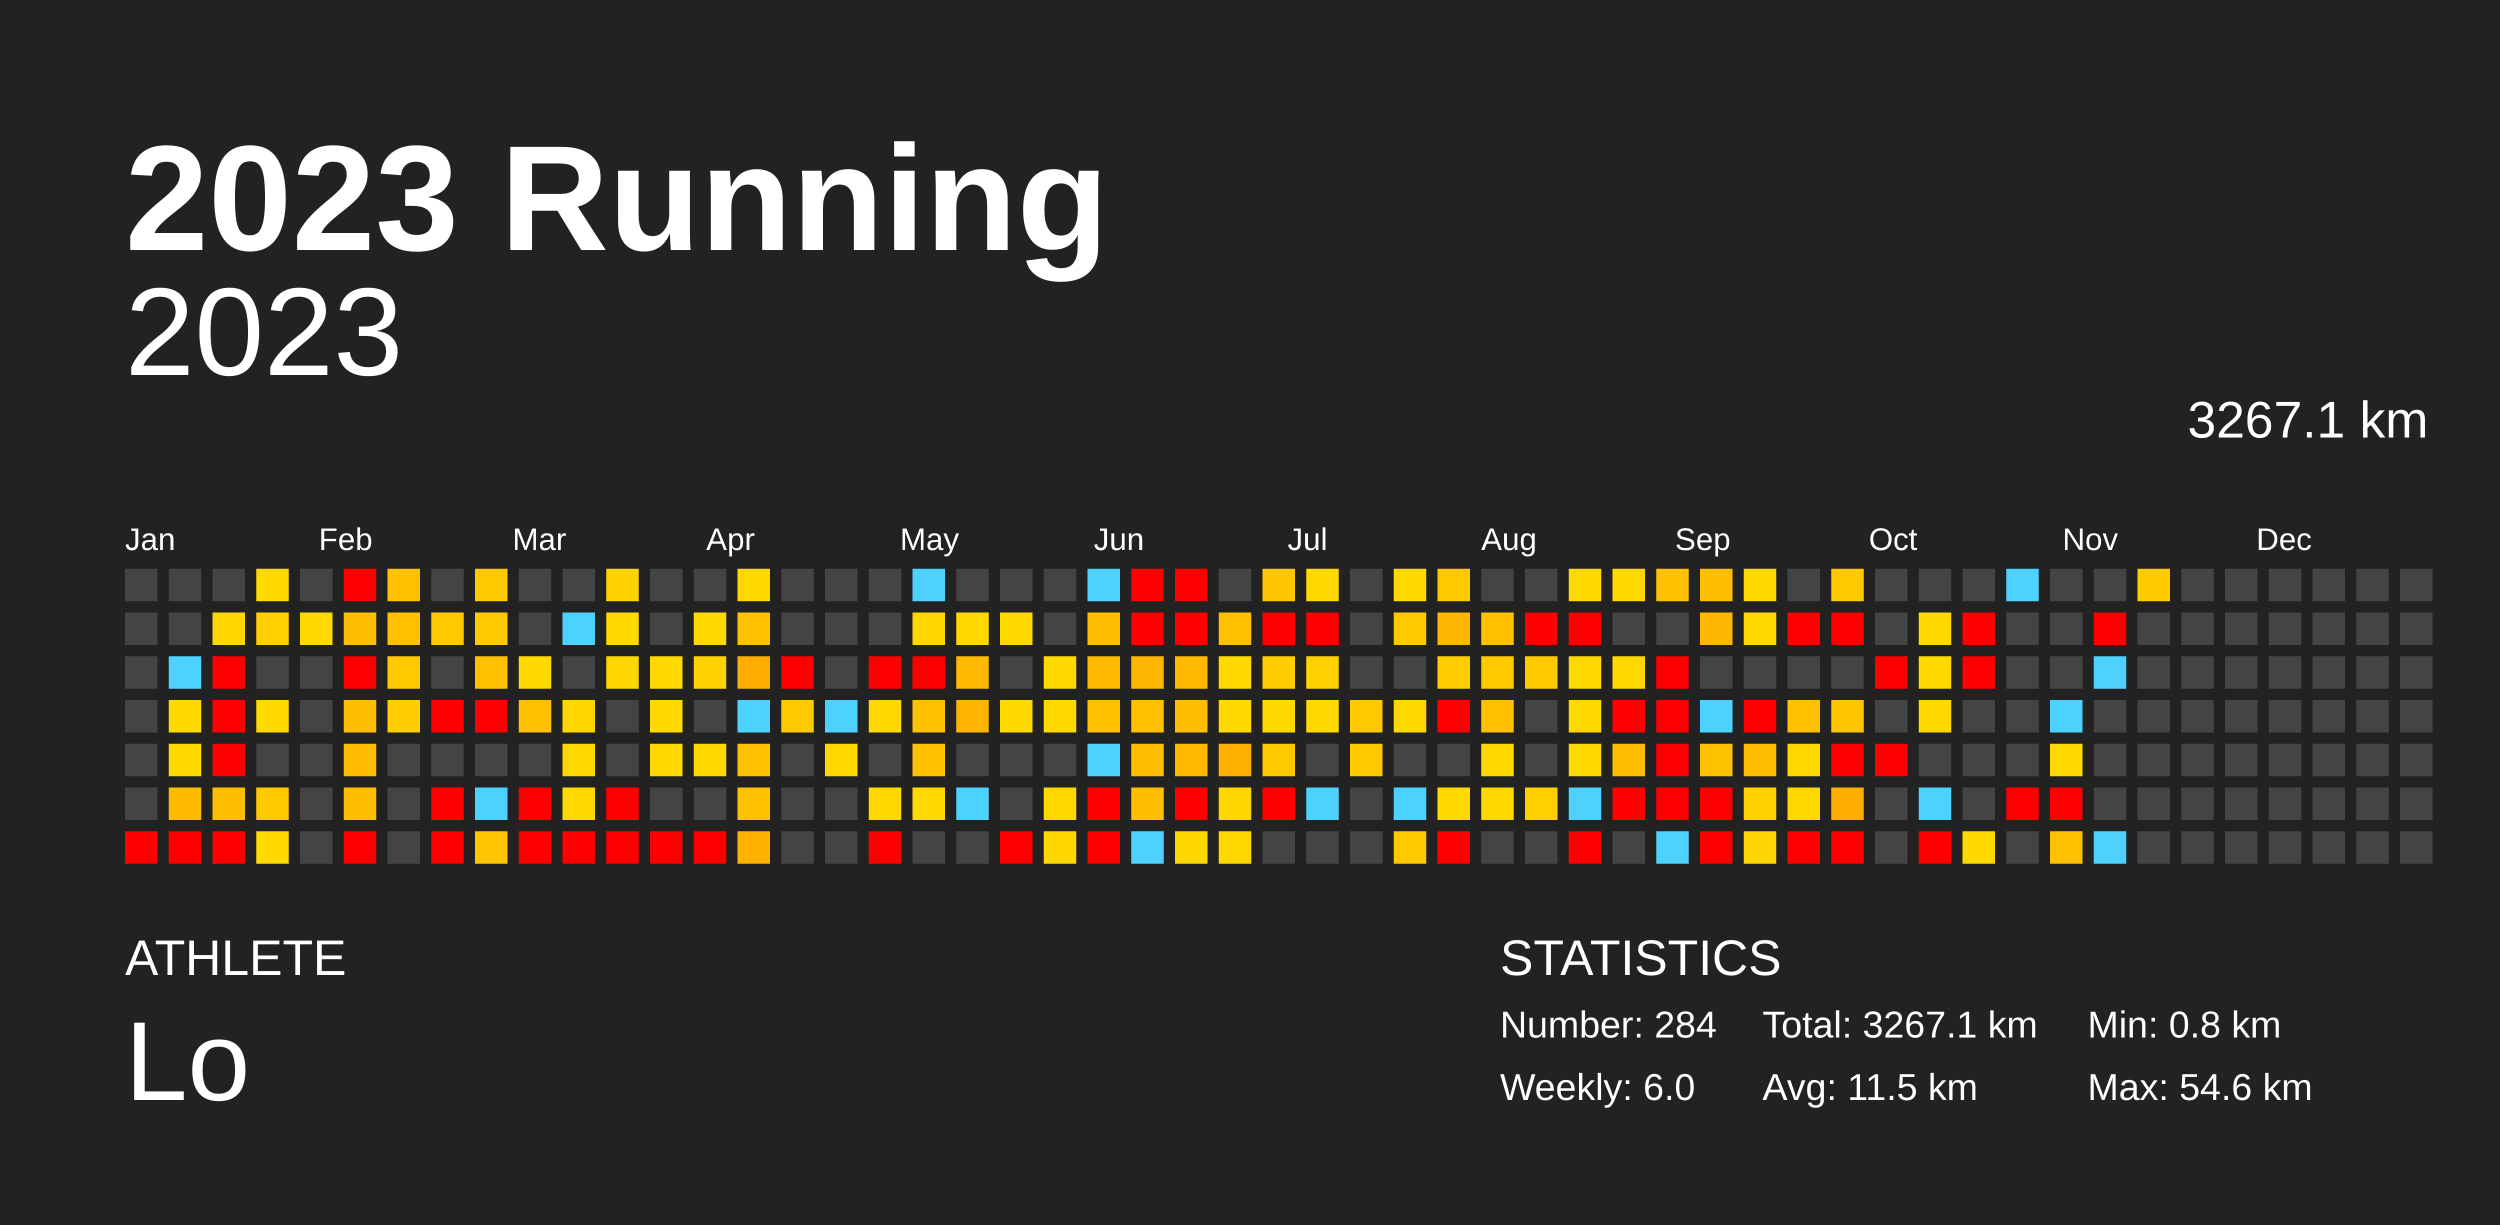
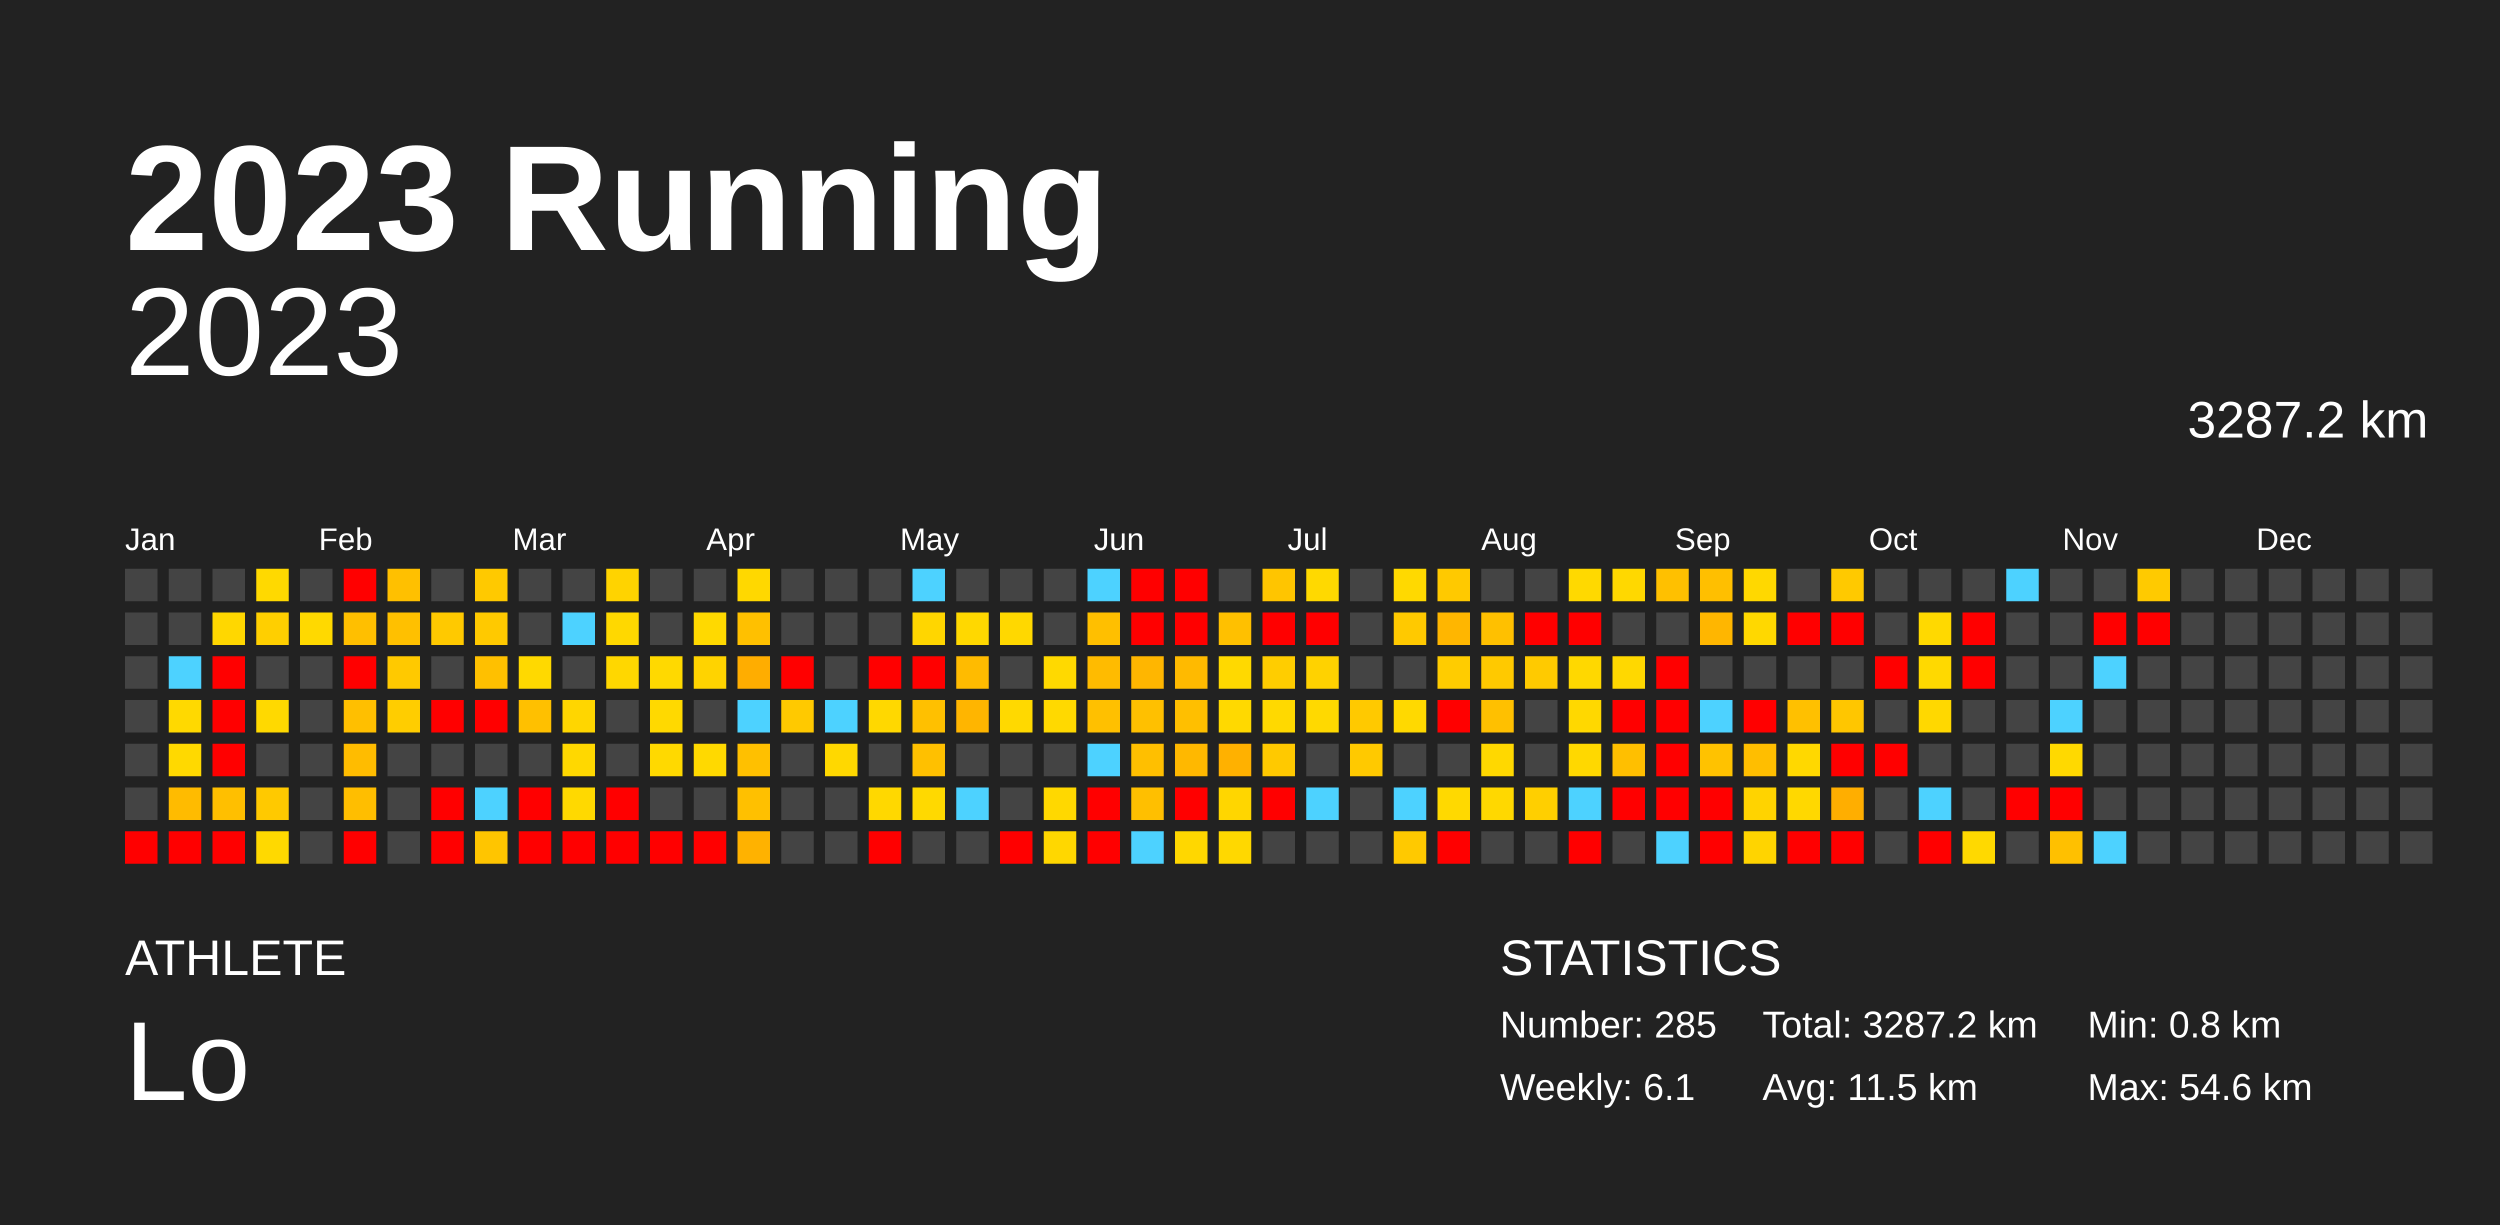
<svg xmlns="http://www.w3.org/2000/svg" baseProfile="full" height="98mm" version="1.1" viewBox="0,0,200,98" width="200mm">
  <defs />
  <rect fill="#222222" height="98" width="200" x="0" y="0" />
  <text fill="#FFFFFF" style="font-size:12px; font-family:Arial; font-weight:bold;" x="10" y="20">2023 Running</text>
  <text fill="#FFFFFF" style="font-size:4px; font-family:Arial" x="10" y="78">ATHLETE</text>
  <text fill="#FFFFFF" style="font-size:9px; font-family:Arial" x="10" y="88">Lo</text>
  <text fill="#FFFFFF" style="font-size:4px; font-family:Arial" x="120" y="78">STATISTICS</text>
-   <text fill="#FFFFFF" style="font-size:3px; font-family:Arial" x="120" y="83">Number: 284</text>
-   <text fill="#FFFFFF" style="font-size:3px; font-family:Arial" x="120" y="88">Weekly: 6.0</text>
-   <text fill="#FFFFFF" style="font-size:3px; font-family:Arial" x="141" y="83">Total: 3267.1 km</text>
+   <text fill="#FFFFFF" style="font-size:3px; font-family:Arial" x="120" y="83">Number: 285</text>
+   <text fill="#FFFFFF" style="font-size:3px; font-family:Arial" x="120" y="88">Weekly: 6.1</text>
+   <text fill="#FFFFFF" style="font-size:3px; font-family:Arial" x="141" y="83">Total: 3287.2 km</text>
  <text fill="#FFFFFF" style="font-size:3px; font-family:Arial" x="141" y="88">Avg: 11.5 km</text>
  <text fill="#FFFFFF" style="font-size:3px; font-family:Arial" x="167" y="83">Min: 0.8 km</text>
  <text fill="#FFFFFF" style="font-size:3px; font-family:Arial" x="167" y="88">Max: 54.6 km</text>
  <text alignment-baseline="hanging" fill="#FFFFFF" style="font-size:10.0px; font-family:Arial;" x="10" y="30">2023</text>
-   <text alignment-baseline="hanging" fill="#FFFFFF" style="font-size:4.125px; font-family:Arial;" x="175" y="35">3267.1 km</text>
+   <text alignment-baseline="hanging" fill="#FFFFFF" style="font-size:4.125px; font-family:Arial;" x="175" y="35">3287.2 km</text>
  <text fill="#FFFFFF" style="font-size:2.5px; font-family:Arial" x="10.0" y="44">Jan</text>
  <text fill="#FFFFFF" style="font-size:2.5px; font-family:Arial" x="25.5" y="44">Feb</text>
  <text fill="#FFFFFF" style="font-size:2.5px; font-family:Arial" x="41.0" y="44">Mar</text>
  <text fill="#FFFFFF" style="font-size:2.5px; font-family:Arial" x="56.5" y="44">Apr</text>
  <text fill="#FFFFFF" style="font-size:2.5px; font-family:Arial" x="72.0" y="44">May</text>
  <text fill="#FFFFFF" style="font-size:2.5px; font-family:Arial" x="87.5" y="44">Jun</text>
  <text fill="#FFFFFF" style="font-size:2.5px; font-family:Arial" x="103.0" y="44">Jul</text>
  <text fill="#FFFFFF" style="font-size:2.5px; font-family:Arial" x="118.5" y="44">Aug</text>
  <text fill="#FFFFFF" style="font-size:2.5px; font-family:Arial" x="134.0" y="44">Sep</text>
  <text fill="#FFFFFF" style="font-size:2.5px; font-family:Arial" x="149.5" y="44">Oct</text>
  <text fill="#FFFFFF" style="font-size:2.5px; font-family:Arial" x="165.0" y="44">Nov</text>
  <text fill="#FFFFFF" style="font-size:2.5px; font-family:Arial" x="180.5" y="44">Dec</text>
  <rect fill="#444444" height="2.6" width="2.6" x="10.0" y="45.5" />
  <rect fill="#444444" height="2.6" width="2.6" x="10.0" y="49.0" />
  <rect fill="#444444" height="2.6" width="2.6" x="10.0" y="52.5" />
  <rect fill="#444444" height="2.6" width="2.6" x="10.0" y="56.0" />
  <rect fill="#444444" height="2.6" width="2.6" x="10.0" y="59.5" />
  <rect fill="#444444" height="2.6" width="2.6" x="10.0" y="63.0" />
  <rect fill="red" height="2.6" width="2.6" x="10.0" y="66.5" />
  <rect fill="#444444" height="2.6" width="2.6" x="13.5" y="45.5" />
  <rect fill="#444444" height="2.6" width="2.6" x="13.5" y="49.0" />
  <rect fill="#4dd2ff" height="2.6" width="2.6" x="13.5" y="52.5" />
  <rect fill="#ffd900" height="2.6" width="2.6" x="13.5" y="56.0" />
  <rect fill="#ffd900" height="2.6" width="2.6" x="13.5" y="59.5" />
  <rect fill="#ffbb00" height="2.6" width="2.6" x="13.5" y="63.0" />
  <rect fill="red" height="2.6" width="2.6" x="13.5" y="66.5" />
  <rect fill="#444444" height="2.6" width="2.6" x="17.0" y="45.5" />
  <rect fill="#ffd700" height="2.6" width="2.6" x="17.0" y="49.0" />
  <rect fill="red" height="2.6" width="2.6" x="17.0" y="52.5" />
  <rect fill="red" height="2.6" width="2.6" x="17.0" y="56.0" />
  <rect fill="red" height="2.6" width="2.6" x="17.0" y="59.5" />
  <rect fill="#ffbf00" height="2.6" width="2.6" x="17.0" y="63.0" />
  <rect fill="red" height="2.6" width="2.6" x="17.0" y="66.5" />
  <rect fill="#ffd900" height="2.6" width="2.6" x="20.5" y="45.5" />
  <rect fill="#ffcf00" height="2.6" width="2.6" x="20.5" y="49.0" />
  <rect fill="#444444" height="2.6" width="2.6" x="20.5" y="52.5" />
  <rect fill="#ffd900" height="2.6" width="2.6" x="20.5" y="56.0" />
  <rect fill="#444444" height="2.6" width="2.6" x="20.5" y="59.5" />
  <rect fill="#ffc900" height="2.6" width="2.6" x="20.5" y="63.0" />
  <rect fill="#ffd900" height="2.6" width="2.6" x="20.5" y="66.5" />
  <rect fill="#444444" height="2.6" width="2.6" x="24.0" y="45.5" />
  <rect fill="#ffd900" height="2.6" width="2.6" x="24.0" y="49.0" />
  <rect fill="#444444" height="2.6" width="2.6" x="24.0" y="52.5" />
  <rect fill="#444444" height="2.6" width="2.6" x="24.0" y="56.0" />
  <rect fill="#444444" height="2.6" width="2.6" x="24.0" y="59.5" />
  <rect fill="#444444" height="2.6" width="2.6" x="24.0" y="63.0" />
  <rect fill="#444444" height="2.6" width="2.6" x="24.0" y="66.5" />
  <rect fill="red" height="2.6" width="2.6" x="27.5" y="45.5" />
  <rect fill="#ffbf00" height="2.6" width="2.6" x="27.5" y="49.0" />
  <rect fill="red" height="2.6" width="2.6" x="27.5" y="52.5" />
  <rect fill="#ffbf00" height="2.6" width="2.6" x="27.5" y="56.0" />
  <rect fill="#ffbc00" height="2.6" width="2.6" x="27.5" y="59.5" />
  <rect fill="#ffbe00" height="2.6" width="2.6" x="27.5" y="63.0" />
  <rect fill="red" height="2.6" width="2.6" x="27.5" y="66.5" />
  <rect fill="#ffc000" height="2.6" width="2.6" x="31.0" y="45.5" />
  <rect fill="#ffc000" height="2.6" width="2.6" x="31.0" y="49.0" />
  <rect fill="#ffc900" height="2.6" width="2.6" x="31.0" y="52.5" />
  <rect fill="#ffcd00" height="2.6" width="2.6" x="31.0" y="56.0" />
  <rect fill="#444444" height="2.6" width="2.6" x="31.0" y="59.5" />
  <rect fill="#444444" height="2.6" width="2.6" x="31.0" y="63.0" />
  <rect fill="#444444" height="2.6" width="2.6" x="31.0" y="66.5" />
  <rect fill="#444444" height="2.6" width="2.6" x="34.5" y="45.5" />
  <rect fill="#ffc900" height="2.6" width="2.6" x="34.5" y="49.0" />
  <rect fill="#444444" height="2.6" width="2.6" x="34.5" y="52.5" />
  <rect fill="red" height="2.6" width="2.6" x="34.5" y="56.0" />
  <rect fill="#444444" height="2.6" width="2.6" x="34.5" y="59.5" />
  <rect fill="red" height="2.6" width="2.6" x="34.5" y="63.0" />
  <rect fill="red" height="2.6" width="2.6" x="34.5" y="66.5" />
  <rect fill="#ffc900" height="2.6" width="2.6" x="38.0" y="45.5" />
  <rect fill="#ffc900" height="2.6" width="2.6" x="38.0" y="49.0" />
  <rect fill="#ffc000" height="2.6" width="2.6" x="38.0" y="52.5" />
  <rect fill="red" height="2.6" width="2.6" x="38.0" y="56.0" />
  <rect fill="#444444" height="2.6" width="2.6" x="38.0" y="59.5" />
  <rect fill="#4dd2ff" height="2.6" width="2.6" x="38.0" y="63.0" />
  <rect fill="#ffc500" height="2.6" width="2.6" x="38.0" y="66.5" />
  <rect fill="#444444" height="2.6" width="2.6" x="41.5" y="45.5" />
  <rect fill="#444444" height="2.6" width="2.6" x="41.5" y="49.0" />
  <rect fill="#ffd900" height="2.6" width="2.6" x="41.5" y="52.5" />
  <rect fill="#ffc000" height="2.6" width="2.6" x="41.5" y="56.0" />
  <rect fill="#444444" height="2.6" width="2.6" x="41.5" y="59.5" />
  <rect fill="red" height="2.6" width="2.6" x="41.5" y="63.0" />
  <rect fill="red" height="2.6" width="2.6" x="41.5" y="66.5" />
  <rect fill="#444444" height="2.6" width="2.6" x="45.0" y="45.5" />
  <rect fill="#4dd2ff" height="2.6" width="2.6" x="45.0" y="49.0" />
  <rect fill="#444444" height="2.6" width="2.6" x="45.0" y="52.5" />
  <rect fill="#ffd600" height="2.6" width="2.6" x="45.0" y="56.0" />
  <rect fill="#ffd800" height="2.6" width="2.6" x="45.0" y="59.5" />
  <rect fill="#ffd900" height="2.6" width="2.6" x="45.0" y="63.0" />
  <rect fill="red" height="2.6" width="2.6" x="45.0" y="66.5" />
  <rect fill="#ffd300" height="2.6" width="2.6" x="48.5" y="45.5" />
  <rect fill="#ffd800" height="2.6" width="2.6" x="48.5" y="49.0" />
  <rect fill="#ffd700" height="2.6" width="2.6" x="48.5" y="52.5" />
  <rect fill="#444444" height="2.6" width="2.6" x="48.5" y="56.0" />
  <rect fill="#444444" height="2.6" width="2.6" x="48.5" y="59.5" />
  <rect fill="red" height="2.6" width="2.6" x="48.5" y="63.0" />
  <rect fill="red" height="2.6" width="2.6" x="48.5" y="66.5" />
  <rect fill="#444444" height="2.6" width="2.6" x="52.0" y="45.5" />
  <rect fill="#444444" height="2.6" width="2.6" x="52.0" y="49.0" />
  <rect fill="#ffd900" height="2.6" width="2.6" x="52.0" y="52.5" />
  <rect fill="#ffd900" height="2.6" width="2.6" x="52.0" y="56.0" />
  <rect fill="#ffd900" height="2.6" width="2.6" x="52.0" y="59.5" />
  <rect fill="#444444" height="2.6" width="2.6" x="52.0" y="63.0" />
  <rect fill="red" height="2.6" width="2.6" x="52.0" y="66.5" />
  <rect fill="#444444" height="2.6" width="2.6" x="55.5" y="45.5" />
  <rect fill="#ffd900" height="2.6" width="2.6" x="55.5" y="49.0" />
  <rect fill="#ffd300" height="2.6" width="2.6" x="55.5" y="52.5" />
  <rect fill="#444444" height="2.6" width="2.6" x="55.5" y="56.0" />
  <rect fill="#ffd900" height="2.6" width="2.6" x="55.5" y="59.5" />
  <rect fill="#444444" height="2.6" width="2.6" x="55.5" y="63.0" />
  <rect fill="red" height="2.6" width="2.6" x="55.5" y="66.5" />
  <rect fill="#ffd800" height="2.6" width="2.6" x="59.0" y="45.5" />
  <rect fill="#ffc000" height="2.6" width="2.6" x="59.0" y="49.0" />
  <rect fill="#ffad00" height="2.6" width="2.6" x="59.0" y="52.5" />
  <rect fill="#4dd2ff" height="2.6" width="2.6" x="59.0" y="56.0" />
  <rect fill="#ffc000" height="2.6" width="2.6" x="59.0" y="59.5" />
  <rect fill="#ffc000" height="2.6" width="2.6" x="59.0" y="63.0" />
  <rect fill="#ffb200" height="2.6" width="2.6" x="59.0" y="66.5" />
  <rect fill="#444444" height="2.6" width="2.6" x="62.5" y="45.5" />
  <rect fill="#444444" height="2.6" width="2.6" x="62.5" y="49.0" />
  <rect fill="red" height="2.6" width="2.6" x="62.5" y="52.5" />
  <rect fill="#ffc900" height="2.6" width="2.6" x="62.5" y="56.0" />
  <rect fill="#444444" height="2.6" width="2.6" x="62.5" y="59.5" />
  <rect fill="#444444" height="2.6" width="2.6" x="62.5" y="63.0" />
  <rect fill="#444444" height="2.6" width="2.6" x="62.5" y="66.5" />
  <rect fill="#444444" height="2.6" width="2.6" x="66.0" y="45.5" />
  <rect fill="#444444" height="2.6" width="2.6" x="66.0" y="49.0" />
  <rect fill="#444444" height="2.6" width="2.6" x="66.0" y="52.5" />
  <rect fill="#4dd2ff" height="2.6" width="2.6" x="66.0" y="56.0" />
  <rect fill="#ffd800" height="2.6" width="2.6" x="66.0" y="59.5" />
  <rect fill="#444444" height="2.6" width="2.6" x="66.0" y="63.0" />
  <rect fill="#444444" height="2.6" width="2.6" x="66.0" y="66.5" />
  <rect fill="#444444" height="2.6" width="2.6" x="69.5" y="45.5" />
  <rect fill="#444444" height="2.6" width="2.6" x="69.5" y="49.0" />
  <rect fill="red" height="2.6" width="2.6" x="69.5" y="52.5" />
  <rect fill="#ffd800" height="2.6" width="2.6" x="69.5" y="56.0" />
  <rect fill="#444444" height="2.6" width="2.6" x="69.5" y="59.5" />
  <rect fill="#ffd800" height="2.6" width="2.6" x="69.5" y="63.0" />
  <rect fill="red" height="2.6" width="2.6" x="69.5" y="66.5" />
  <rect fill="#4dd2ff" height="2.6" width="2.6" x="73.0" y="45.5" />
  <rect fill="#ffd600" height="2.6" width="2.6" x="73.0" y="49.0" />
  <rect fill="red" height="2.6" width="2.6" x="73.0" y="52.5" />
  <rect fill="#ffc000" height="2.6" width="2.6" x="73.0" y="56.0" />
  <rect fill="#ffc000" height="2.6" width="2.6" x="73.0" y="59.5" />
  <rect fill="#ffd900" height="2.6" width="2.6" x="73.0" y="63.0" />
  <rect fill="#444444" height="2.6" width="2.6" x="73.0" y="66.5" />
  <rect fill="#444444" height="2.6" width="2.6" x="76.5" y="45.5" />
  <rect fill="#ffd800" height="2.6" width="2.6" x="76.5" y="49.0" />
  <rect fill="#ffbb00" height="2.6" width="2.6" x="76.5" y="52.5" />
  <rect fill="#ffb500" height="2.6" width="2.6" x="76.5" y="56.0" />
  <rect fill="#444444" height="2.6" width="2.6" x="76.5" y="59.5" />
  <rect fill="#4dd2ff" height="2.6" width="2.6" x="76.5" y="63.0" />
  <rect fill="#444444" height="2.6" width="2.6" x="76.5" y="66.5" />
  <rect fill="#444444" height="2.6" width="2.6" x="80.0" y="45.5" />
  <rect fill="#ffd800" height="2.6" width="2.6" x="80.0" y="49.0" />
  <rect fill="#444444" height="2.6" width="2.6" x="80.0" y="52.5" />
  <rect fill="#ffd900" height="2.6" width="2.6" x="80.0" y="56.0" />
  <rect fill="#444444" height="2.6" width="2.6" x="80.0" y="59.5" />
  <rect fill="#444444" height="2.6" width="2.6" x="80.0" y="63.0" />
  <rect fill="red" height="2.6" width="2.6" x="80.0" y="66.5" />
  <rect fill="#444444" height="2.6" width="2.6" x="83.5" y="45.5" />
  <rect fill="#444444" height="2.6" width="2.6" x="83.5" y="49.0" />
  <rect fill="#ffd900" height="2.6" width="2.6" x="83.5" y="52.5" />
  <rect fill="#ffd900" height="2.6" width="2.6" x="83.5" y="56.0" />
  <rect fill="#444444" height="2.6" width="2.6" x="83.5" y="59.5" />
  <rect fill="#ffd800" height="2.6" width="2.6" x="83.5" y="63.0" />
  <rect fill="#ffd700" height="2.6" width="2.6" x="83.5" y="66.5" />
  <rect fill="#4dd2ff" height="2.6" width="2.6" x="87.0" y="45.5" />
  <rect fill="#ffbf00" height="2.6" width="2.6" x="87.0" y="49.0" />
  <rect fill="#ffbb00" height="2.6" width="2.6" x="87.0" y="52.5" />
  <rect fill="#ffc000" height="2.6" width="2.6" x="87.0" y="56.0" />
  <rect fill="#4dd2ff" height="2.6" width="2.6" x="87.0" y="59.5" />
  <rect fill="red" height="2.6" width="2.6" x="87.0" y="63.0" />
  <rect fill="red" height="2.6" width="2.6" x="87.0" y="66.5" />
  <rect fill="red" height="2.6" width="2.6" x="90.5" y="45.5" />
  <rect fill="red" height="2.6" width="2.6" x="90.5" y="49.0" />
  <rect fill="#ffb600" height="2.6" width="2.6" x="90.5" y="52.5" />
  <rect fill="#ffc000" height="2.6" width="2.6" x="90.5" y="56.0" />
  <rect fill="#ffbf00" height="2.6" width="2.6" x="90.5" y="59.5" />
  <rect fill="#ffbf00" height="2.6" width="2.6" x="90.5" y="63.0" />
  <rect fill="#4dd2ff" height="2.6" width="2.6" x="90.5" y="66.5" />
  <rect fill="red" height="2.6" width="2.6" x="94.0" y="45.5" />
  <rect fill="red" height="2.6" width="2.6" x="94.0" y="49.0" />
  <rect fill="#ffba00" height="2.6" width="2.6" x="94.0" y="52.5" />
  <rect fill="#ffbf00" height="2.6" width="2.6" x="94.0" y="56.0" />
  <rect fill="#ffb800" height="2.6" width="2.6" x="94.0" y="59.5" />
  <rect fill="red" height="2.6" width="2.6" x="94.0" y="63.0" />
  <rect fill="#ffd700" height="2.6" width="2.6" x="94.0" y="66.5" />
  <rect fill="#444444" height="2.6" width="2.6" x="97.5" y="45.5" />
  <rect fill="#ffc000" height="2.6" width="2.6" x="97.5" y="49.0" />
  <rect fill="#ffd900" height="2.6" width="2.6" x="97.5" y="52.5" />
  <rect fill="#ffd900" height="2.6" width="2.6" x="97.5" y="56.0" />
  <rect fill="#ffb100" height="2.6" width="2.6" x="97.5" y="59.5" />
  <rect fill="#ffd600" height="2.6" width="2.6" x="97.5" y="63.0" />
  <rect fill="#ffd800" height="2.6" width="2.6" x="97.5" y="66.5" />
  <rect fill="#ffc500" height="2.6" width="2.6" x="101.0" y="45.5" />
  <rect fill="red" height="2.6" width="2.6" x="101.0" y="49.0" />
  <rect fill="#ffcd00" height="2.6" width="2.6" x="101.0" y="52.5" />
  <rect fill="#ffd900" height="2.6" width="2.6" x="101.0" y="56.0" />
  <rect fill="#ffc900" height="2.6" width="2.6" x="101.0" y="59.5" />
  <rect fill="red" height="2.6" width="2.6" x="101.0" y="63.0" />
  <rect fill="#444444" height="2.6" width="2.6" x="101.0" y="66.5" />
  <rect fill="#ffd900" height="2.6" width="2.6" x="104.5" y="45.5" />
  <rect fill="red" height="2.6" width="2.6" x="104.5" y="49.0" />
  <rect fill="#ffd200" height="2.6" width="2.6" x="104.5" y="52.5" />
  <rect fill="#ffd900" height="2.6" width="2.6" x="104.5" y="56.0" />
  <rect fill="#444444" height="2.6" width="2.6" x="104.5" y="59.5" />
  <rect fill="#4dd2ff" height="2.6" width="2.6" x="104.5" y="63.0" />
  <rect fill="#444444" height="2.6" width="2.6" x="104.5" y="66.5" />
  <rect fill="#444444" height="2.6" width="2.6" x="108.0" y="45.5" />
  <rect fill="#444444" height="2.6" width="2.6" x="108.0" y="49.0" />
  <rect fill="#444444" height="2.6" width="2.6" x="108.0" y="52.5" />
  <rect fill="#ffc900" height="2.6" width="2.6" x="108.0" y="56.0" />
  <rect fill="#ffc900" height="2.6" width="2.6" x="108.0" y="59.5" />
  <rect fill="#444444" height="2.6" width="2.6" x="108.0" y="63.0" />
  <rect fill="#444444" height="2.6" width="2.6" x="108.0" y="66.5" />
  <rect fill="#ffd900" height="2.6" width="2.6" x="111.5" y="45.5" />
  <rect fill="#ffc900" height="2.6" width="2.6" x="111.5" y="49.0" />
  <rect fill="#444444" height="2.6" width="2.6" x="111.5" y="52.5" />
  <rect fill="#ffd900" height="2.6" width="2.6" x="111.5" y="56.0" />
  <rect fill="#444444" height="2.6" width="2.6" x="111.5" y="59.5" />
  <rect fill="#4dd2ff" height="2.6" width="2.6" x="111.5" y="63.0" />
  <rect fill="#ffc900" height="2.6" width="2.6" x="111.5" y="66.5" />
  <rect fill="#ffc900" height="2.6" width="2.6" x="115.0" y="45.5" />
  <rect fill="#ffb600" height="2.6" width="2.6" x="115.0" y="49.0" />
  <rect fill="#ffcc00" height="2.6" width="2.6" x="115.0" y="52.5" />
  <rect fill="red" height="2.6" width="2.6" x="115.0" y="56.0" />
  <rect fill="#444444" height="2.6" width="2.6" x="115.0" y="59.5" />
  <rect fill="#ffd900" height="2.6" width="2.6" x="115.0" y="63.0" />
  <rect fill="red" height="2.6" width="2.6" x="115.0" y="66.5" />
  <rect fill="#444444" height="2.6" width="2.6" x="118.5" y="45.5" />
  <rect fill="#ffc000" height="2.6" width="2.6" x="118.5" y="49.0" />
  <rect fill="#ffc900" height="2.6" width="2.6" x="118.5" y="52.5" />
  <rect fill="#ffc000" height="2.6" width="2.6" x="118.5" y="56.0" />
  <rect fill="#ffd800" height="2.6" width="2.6" x="118.5" y="59.5" />
  <rect fill="#ffd800" height="2.6" width="2.6" x="118.5" y="63.0" />
  <rect fill="#444444" height="2.6" width="2.6" x="118.5" y="66.5" />
  <rect fill="#444444" height="2.6" width="2.6" x="122.0" y="45.5" />
  <rect fill="red" height="2.6" width="2.6" x="122.0" y="49.0" />
  <rect fill="#ffca00" height="2.6" width="2.6" x="122.0" y="52.5" />
  <rect fill="#444444" height="2.6" width="2.6" x="122.0" y="56.0" />
  <rect fill="#444444" height="2.6" width="2.6" x="122.0" y="59.5" />
  <rect fill="#ffcf00" height="2.6" width="2.6" x="122.0" y="63.0" />
  <rect fill="#444444" height="2.6" width="2.6" x="122.0" y="66.5" />
  <rect fill="#ffd900" height="2.6" width="2.6" x="125.5" y="45.5" />
  <rect fill="red" height="2.6" width="2.6" x="125.5" y="49.0" />
  <rect fill="#ffd800" height="2.6" width="2.6" x="125.5" y="52.5" />
  <rect fill="#ffd800" height="2.6" width="2.6" x="125.5" y="56.0" />
  <rect fill="#ffd800" height="2.6" width="2.6" x="125.5" y="59.5" />
  <rect fill="#4dd2ff" height="2.6" width="2.6" x="125.5" y="63.0" />
  <rect fill="red" height="2.6" width="2.6" x="125.5" y="66.5" />
  <rect fill="#ffd800" height="2.6" width="2.6" x="129.0" y="45.5" />
  <rect fill="#444444" height="2.6" width="2.6" x="129.0" y="49.0" />
  <rect fill="#ffd800" height="2.6" width="2.6" x="129.0" y="52.5" />
  <rect fill="red" height="2.6" width="2.6" x="129.0" y="56.0" />
  <rect fill="#ffbf00" height="2.6" width="2.6" x="129.0" y="59.5" />
  <rect fill="red" height="2.6" width="2.6" x="129.0" y="63.0" />
  <rect fill="#444444" height="2.6" width="2.6" x="129.0" y="66.5" />
  <rect fill="#ffc000" height="2.6" width="2.6" x="132.5" y="45.5" />
  <rect fill="#444444" height="2.6" width="2.6" x="132.5" y="49.0" />
  <rect fill="red" height="2.6" width="2.6" x="132.5" y="52.5" />
  <rect fill="red" height="2.6" width="2.6" x="132.5" y="56.0" />
  <rect fill="red" height="2.6" width="2.6" x="132.5" y="59.5" />
  <rect fill="red" height="2.6" width="2.6" x="132.5" y="63.0" />
  <rect fill="#4dd2ff" height="2.6" width="2.6" x="132.5" y="66.5" />
  <rect fill="#ffbf00" height="2.6" width="2.6" x="136.0" y="45.5" />
  <rect fill="#ffb600" height="2.6" width="2.6" x="136.0" y="49.0" />
  <rect fill="#444444" height="2.6" width="2.6" x="136.0" y="52.5" />
  <rect fill="#4dd2ff" height="2.6" width="2.6" x="136.0" y="56.0" />
  <rect fill="#ffc200" height="2.6" width="2.6" x="136.0" y="59.5" />
  <rect fill="red" height="2.6" width="2.6" x="136.0" y="63.0" />
  <rect fill="red" height="2.6" width="2.6" x="136.0" y="66.5" />
  <rect fill="#ffd800" height="2.6" width="2.6" x="139.5" y="45.5" />
  <rect fill="#ffd800" height="2.6" width="2.6" x="139.5" y="49.0" />
  <rect fill="#444444" height="2.6" width="2.6" x="139.5" y="52.5" />
  <rect fill="red" height="2.6" width="2.6" x="139.5" y="56.0" />
  <rect fill="#ffbe00" height="2.6" width="2.6" x="139.5" y="59.5" />
  <rect fill="#ffd300" height="2.6" width="2.6" x="139.5" y="63.0" />
  <rect fill="#ffd400" height="2.6" width="2.6" x="139.5" y="66.5" />
  <rect fill="#444444" height="2.6" width="2.6" x="143.0" y="45.5" />
  <rect fill="red" height="2.6" width="2.6" x="143.0" y="49.0" />
  <rect fill="#444444" height="2.6" width="2.6" x="143.0" y="52.5" />
  <rect fill="#ffc000" height="2.6" width="2.6" x="143.0" y="56.0" />
  <rect fill="#ffd800" height="2.6" width="2.6" x="143.0" y="59.5" />
  <rect fill="#ffd800" height="2.6" width="2.6" x="143.0" y="63.0" />
  <rect fill="red" height="2.6" width="2.6" x="143.0" y="66.5" />
  <rect fill="#ffc900" height="2.6" width="2.6" x="146.5" y="45.5" />
  <rect fill="red" height="2.6" width="2.6" x="146.5" y="49.0" />
  <rect fill="#444444" height="2.6" width="2.6" x="146.5" y="52.5" />
  <rect fill="#ffc600" height="2.6" width="2.6" x="146.5" y="56.0" />
  <rect fill="red" height="2.6" width="2.6" x="146.5" y="59.5" />
  <rect fill="#ffae00" height="2.6" width="2.6" x="146.5" y="63.0" />
  <rect fill="red" height="2.6" width="2.6" x="146.5" y="66.5" />
  <rect fill="#444444" height="2.6" width="2.6" x="150.0" y="45.5" />
  <rect fill="#444444" height="2.6" width="2.6" x="150.0" y="49.0" />
  <rect fill="red" height="2.6" width="2.6" x="150.0" y="52.5" />
  <rect fill="#444444" height="2.6" width="2.6" x="150.0" y="56.0" />
  <rect fill="red" height="2.6" width="2.6" x="150.0" y="59.5" />
  <rect fill="#444444" height="2.6" width="2.6" x="150.0" y="63.0" />
  <rect fill="#444444" height="2.6" width="2.6" x="150.0" y="66.5" />
  <rect fill="#444444" height="2.6" width="2.6" x="153.5" y="45.5" />
  <rect fill="#ffd900" height="2.6" width="2.6" x="153.5" y="49.0" />
  <rect fill="#ffd900" height="2.6" width="2.6" x="153.5" y="52.5" />
  <rect fill="#ffd800" height="2.6" width="2.6" x="153.5" y="56.0" />
  <rect fill="#444444" height="2.6" width="2.6" x="153.5" y="59.5" />
  <rect fill="#4dd2ff" height="2.6" width="2.6" x="153.5" y="63.0" />
  <rect fill="red" height="2.6" width="2.6" x="153.5" y="66.5" />
  <rect fill="#444444" height="2.6" width="2.6" x="157.0" y="45.5" />
  <rect fill="red" height="2.6" width="2.6" x="157.0" y="49.0" />
  <rect fill="red" height="2.6" width="2.6" x="157.0" y="52.5" />
  <rect fill="#444444" height="2.6" width="2.6" x="157.0" y="56.0" />
  <rect fill="#444444" height="2.6" width="2.6" x="157.0" y="59.5" />
  <rect fill="#444444" height="2.6" width="2.6" x="157.0" y="63.0" />
  <rect fill="#ffd900" height="2.6" width="2.6" x="157.0" y="66.5" />
  <rect fill="#4dd2ff" height="2.6" width="2.6" x="160.5" y="45.5" />
  <rect fill="#444444" height="2.6" width="2.6" x="160.5" y="49.0" />
  <rect fill="#444444" height="2.6" width="2.6" x="160.5" y="52.5" />
  <rect fill="#444444" height="2.6" width="2.6" x="160.5" y="56.0" />
  <rect fill="#444444" height="2.6" width="2.6" x="160.5" y="59.5" />
  <rect fill="red" height="2.6" width="2.6" x="160.5" y="63.0" />
  <rect fill="#444444" height="2.6" width="2.6" x="160.5" y="66.5" />
  <rect fill="#444444" height="2.6" width="2.6" x="164.0" y="45.5" />
  <rect fill="#444444" height="2.6" width="2.6" x="164.0" y="49.0" />
  <rect fill="#444444" height="2.6" width="2.6" x="164.0" y="52.5" />
  <rect fill="#4dd2ff" height="2.6" width="2.6" x="164.0" y="56.0" />
  <rect fill="#ffd900" height="2.6" width="2.6" x="164.0" y="59.5" />
  <rect fill="red" height="2.6" width="2.6" x="164.0" y="63.0" />
  <rect fill="#ffc000" height="2.6" width="2.6" x="164.0" y="66.5" />
  <rect fill="#444444" height="2.6" width="2.6" x="167.5" y="45.5" />
  <rect fill="red" height="2.6" width="2.6" x="167.5" y="49.0" />
  <rect fill="#4dd2ff" height="2.6" width="2.6" x="167.5" y="52.5" />
  <rect fill="#444444" height="2.6" width="2.6" x="167.5" y="56.0" />
  <rect fill="#444444" height="2.6" width="2.6" x="167.5" y="59.5" />
  <rect fill="#444444" height="2.6" width="2.6" x="167.5" y="63.0" />
  <rect fill="#4dd2ff" height="2.6" width="2.6" x="167.5" y="66.5" />
  <rect fill="#ffca00" height="2.6" width="2.6" x="171.0" y="45.5" />
-   <rect fill="#444444" height="2.6" width="2.6" x="171.0" y="49.0" />
+   <rect fill="red" height="2.6" width="2.6" x="171.0" y="49.0" />
  <rect fill="#444444" height="2.6" width="2.6" x="171.0" y="52.5" />
  <rect fill="#444444" height="2.6" width="2.6" x="171.0" y="56.0" />
  <rect fill="#444444" height="2.6" width="2.6" x="171.0" y="59.5" />
  <rect fill="#444444" height="2.6" width="2.6" x="171.0" y="63.0" />
  <rect fill="#444444" height="2.6" width="2.6" x="171.0" y="66.5" />
  <rect fill="#444444" height="2.6" width="2.6" x="174.5" y="45.5" />
  <rect fill="#444444" height="2.6" width="2.6" x="174.5" y="49.0" />
  <rect fill="#444444" height="2.6" width="2.6" x="174.5" y="52.5" />
  <rect fill="#444444" height="2.6" width="2.6" x="174.5" y="56.0" />
  <rect fill="#444444" height="2.6" width="2.6" x="174.5" y="59.5" />
  <rect fill="#444444" height="2.6" width="2.6" x="174.5" y="63.0" />
  <rect fill="#444444" height="2.6" width="2.6" x="174.5" y="66.5" />
  <rect fill="#444444" height="2.6" width="2.6" x="178.0" y="45.5" />
  <rect fill="#444444" height="2.6" width="2.6" x="178.0" y="49.0" />
  <rect fill="#444444" height="2.6" width="2.6" x="178.0" y="52.5" />
  <rect fill="#444444" height="2.6" width="2.6" x="178.0" y="56.0" />
  <rect fill="#444444" height="2.6" width="2.6" x="178.0" y="59.5" />
  <rect fill="#444444" height="2.6" width="2.6" x="178.0" y="63.0" />
  <rect fill="#444444" height="2.6" width="2.6" x="178.0" y="66.5" />
  <rect fill="#444444" height="2.6" width="2.6" x="181.5" y="45.5" />
  <rect fill="#444444" height="2.6" width="2.6" x="181.5" y="49.0" />
  <rect fill="#444444" height="2.6" width="2.6" x="181.5" y="52.5" />
  <rect fill="#444444" height="2.6" width="2.6" x="181.5" y="56.0" />
  <rect fill="#444444" height="2.6" width="2.6" x="181.5" y="59.5" />
  <rect fill="#444444" height="2.6" width="2.6" x="181.5" y="63.0" />
  <rect fill="#444444" height="2.6" width="2.6" x="181.5" y="66.5" />
  <rect fill="#444444" height="2.6" width="2.6" x="185.0" y="45.5" />
  <rect fill="#444444" height="2.6" width="2.6" x="185.0" y="49.0" />
  <rect fill="#444444" height="2.6" width="2.6" x="185.0" y="52.5" />
  <rect fill="#444444" height="2.6" width="2.6" x="185.0" y="56.0" />
  <rect fill="#444444" height="2.6" width="2.6" x="185.0" y="59.5" />
  <rect fill="#444444" height="2.6" width="2.6" x="185.0" y="63.0" />
  <rect fill="#444444" height="2.6" width="2.6" x="185.0" y="66.5" />
  <rect fill="#444444" height="2.6" width="2.6" x="188.5" y="45.5" />
  <rect fill="#444444" height="2.6" width="2.6" x="188.5" y="49.0" />
  <rect fill="#444444" height="2.6" width="2.6" x="188.5" y="52.5" />
  <rect fill="#444444" height="2.6" width="2.6" x="188.5" y="56.0" />
  <rect fill="#444444" height="2.6" width="2.6" x="188.5" y="59.5" />
  <rect fill="#444444" height="2.6" width="2.6" x="188.5" y="63.0" />
  <rect fill="#444444" height="2.6" width="2.6" x="188.5" y="66.5" />
  <rect fill="#444444" height="2.6" width="2.6" x="192.0" y="45.5" />
  <rect fill="#444444" height="2.6" width="2.6" x="192.0" y="49.0" />
  <rect fill="#444444" height="2.6" width="2.6" x="192.0" y="52.5" />
  <rect fill="#444444" height="2.6" width="2.6" x="192.0" y="56.0" />
  <rect fill="#444444" height="2.6" width="2.6" x="192.0" y="59.5" />
  <rect fill="#444444" height="2.6" width="2.6" x="192.0" y="63.0" />
  <rect fill="#444444" height="2.6" width="2.6" x="192.0" y="66.5" />
</svg>
